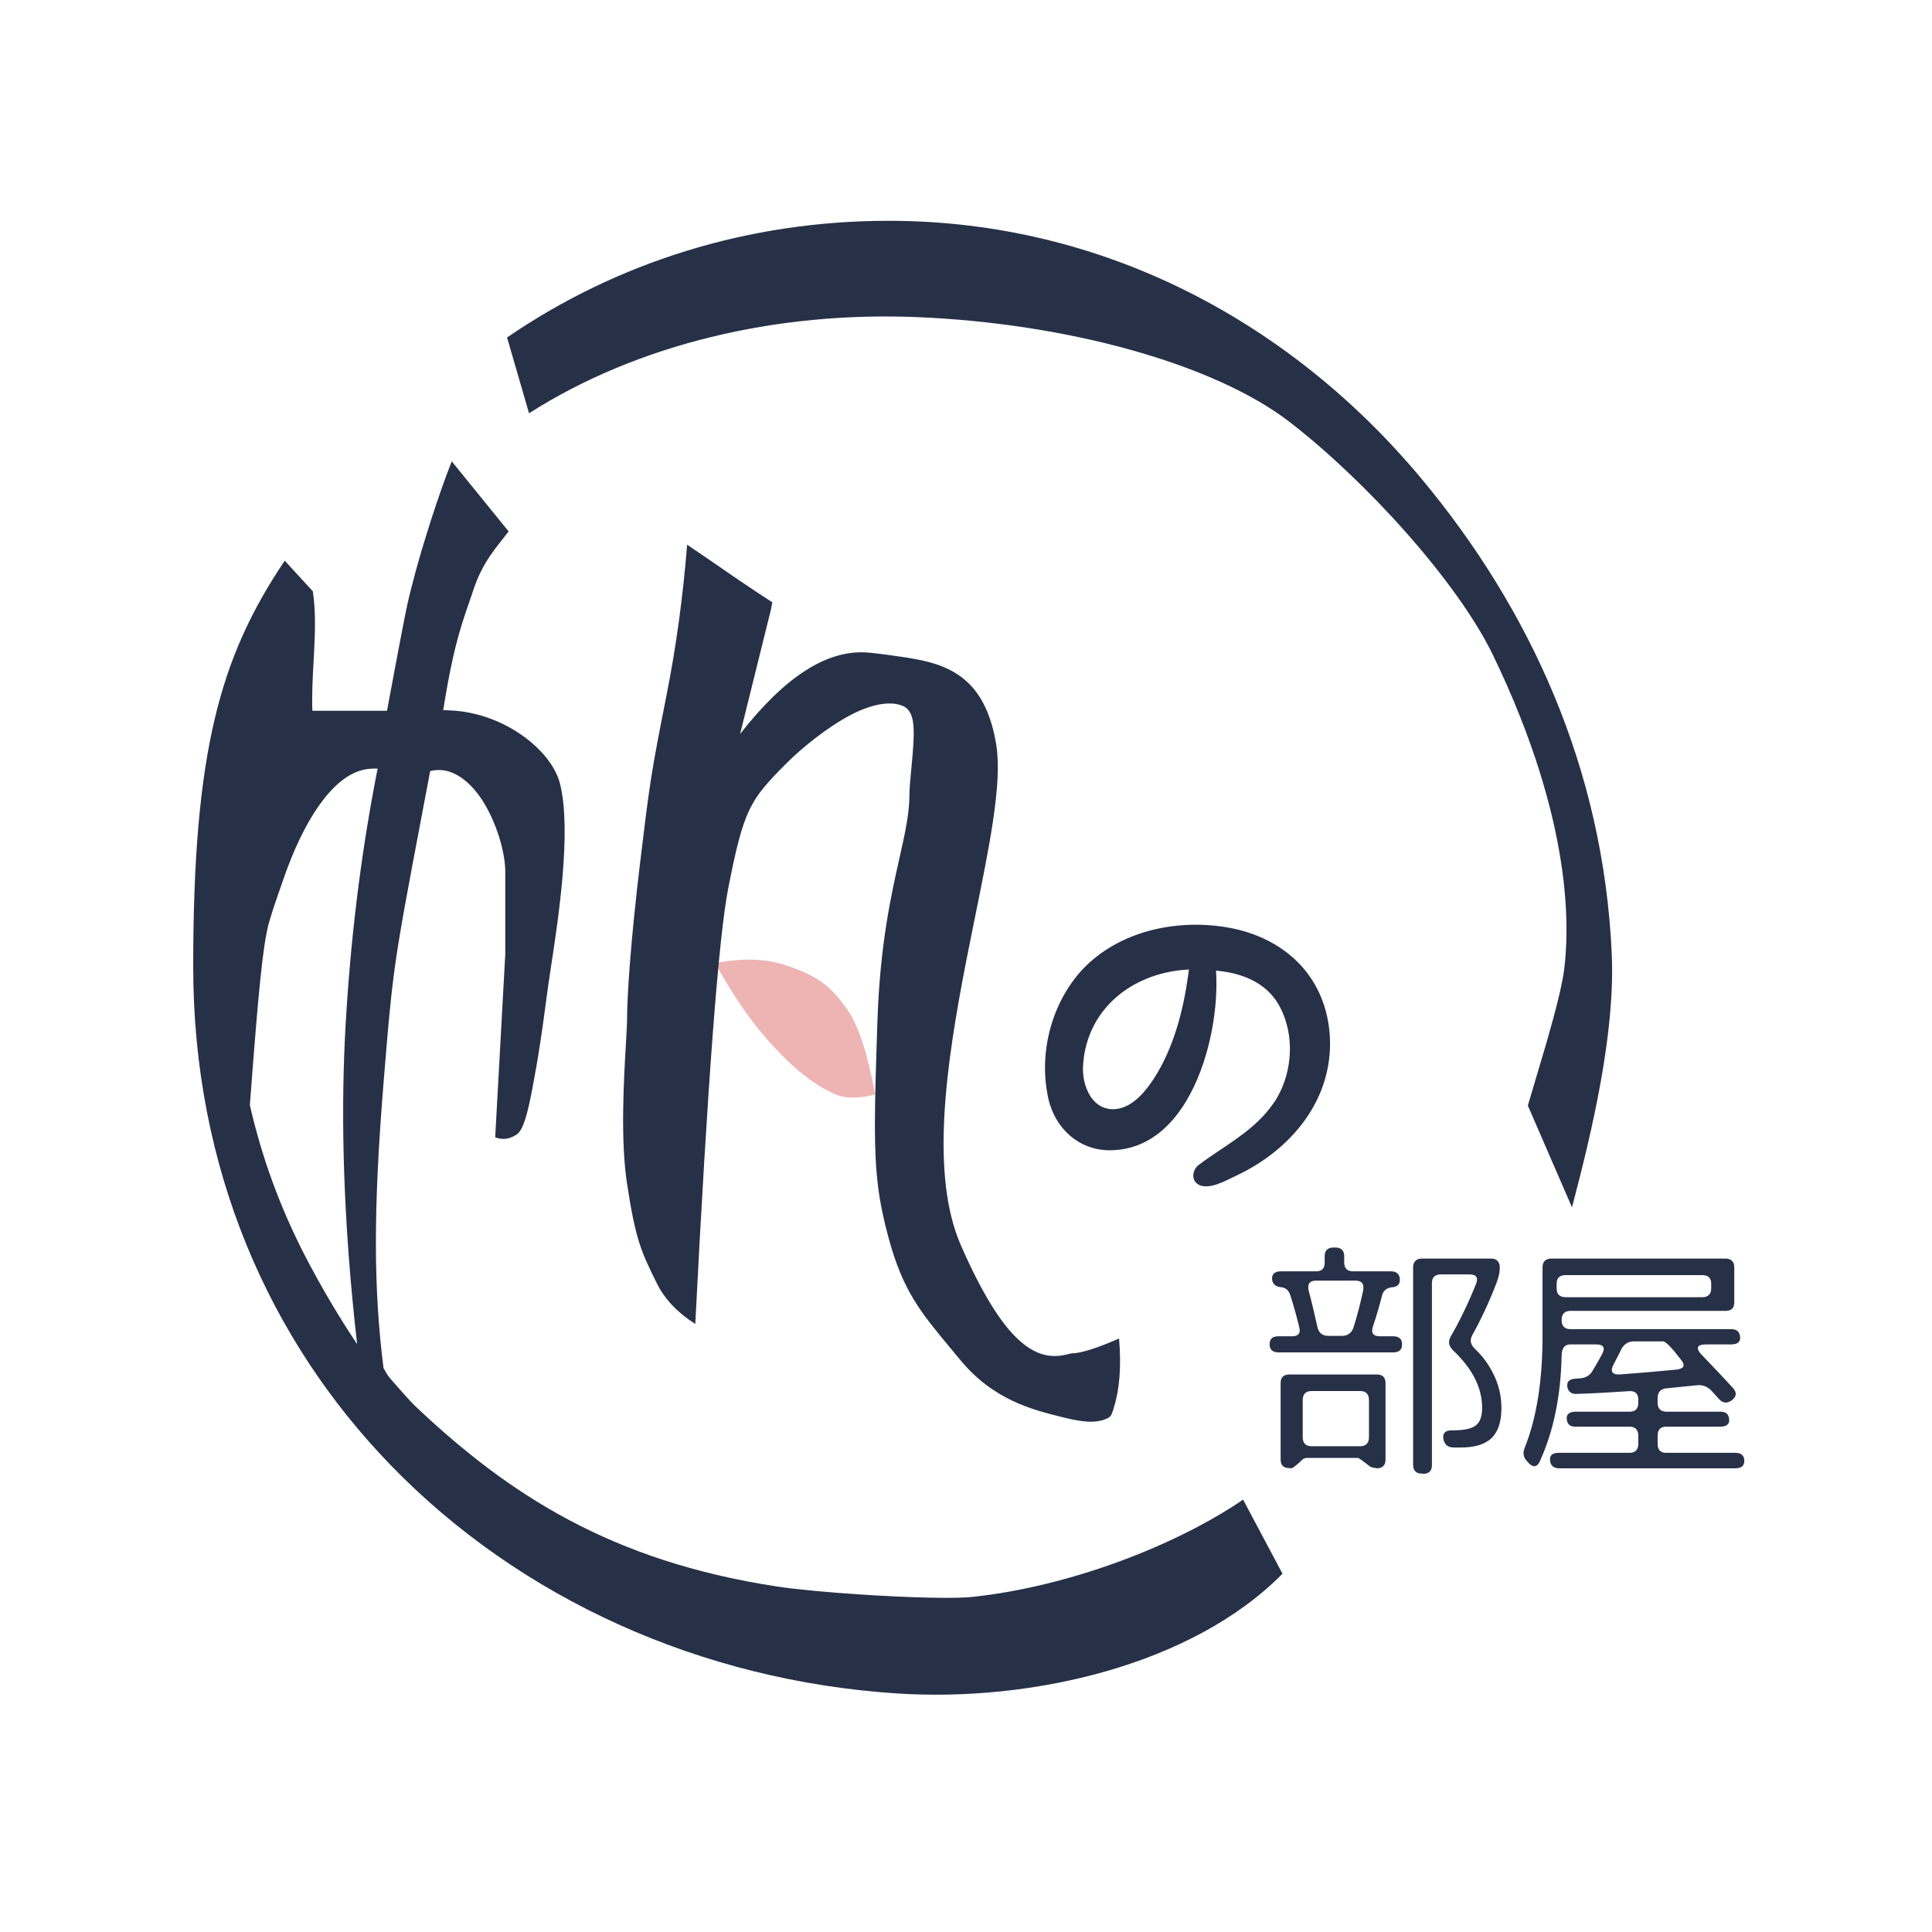
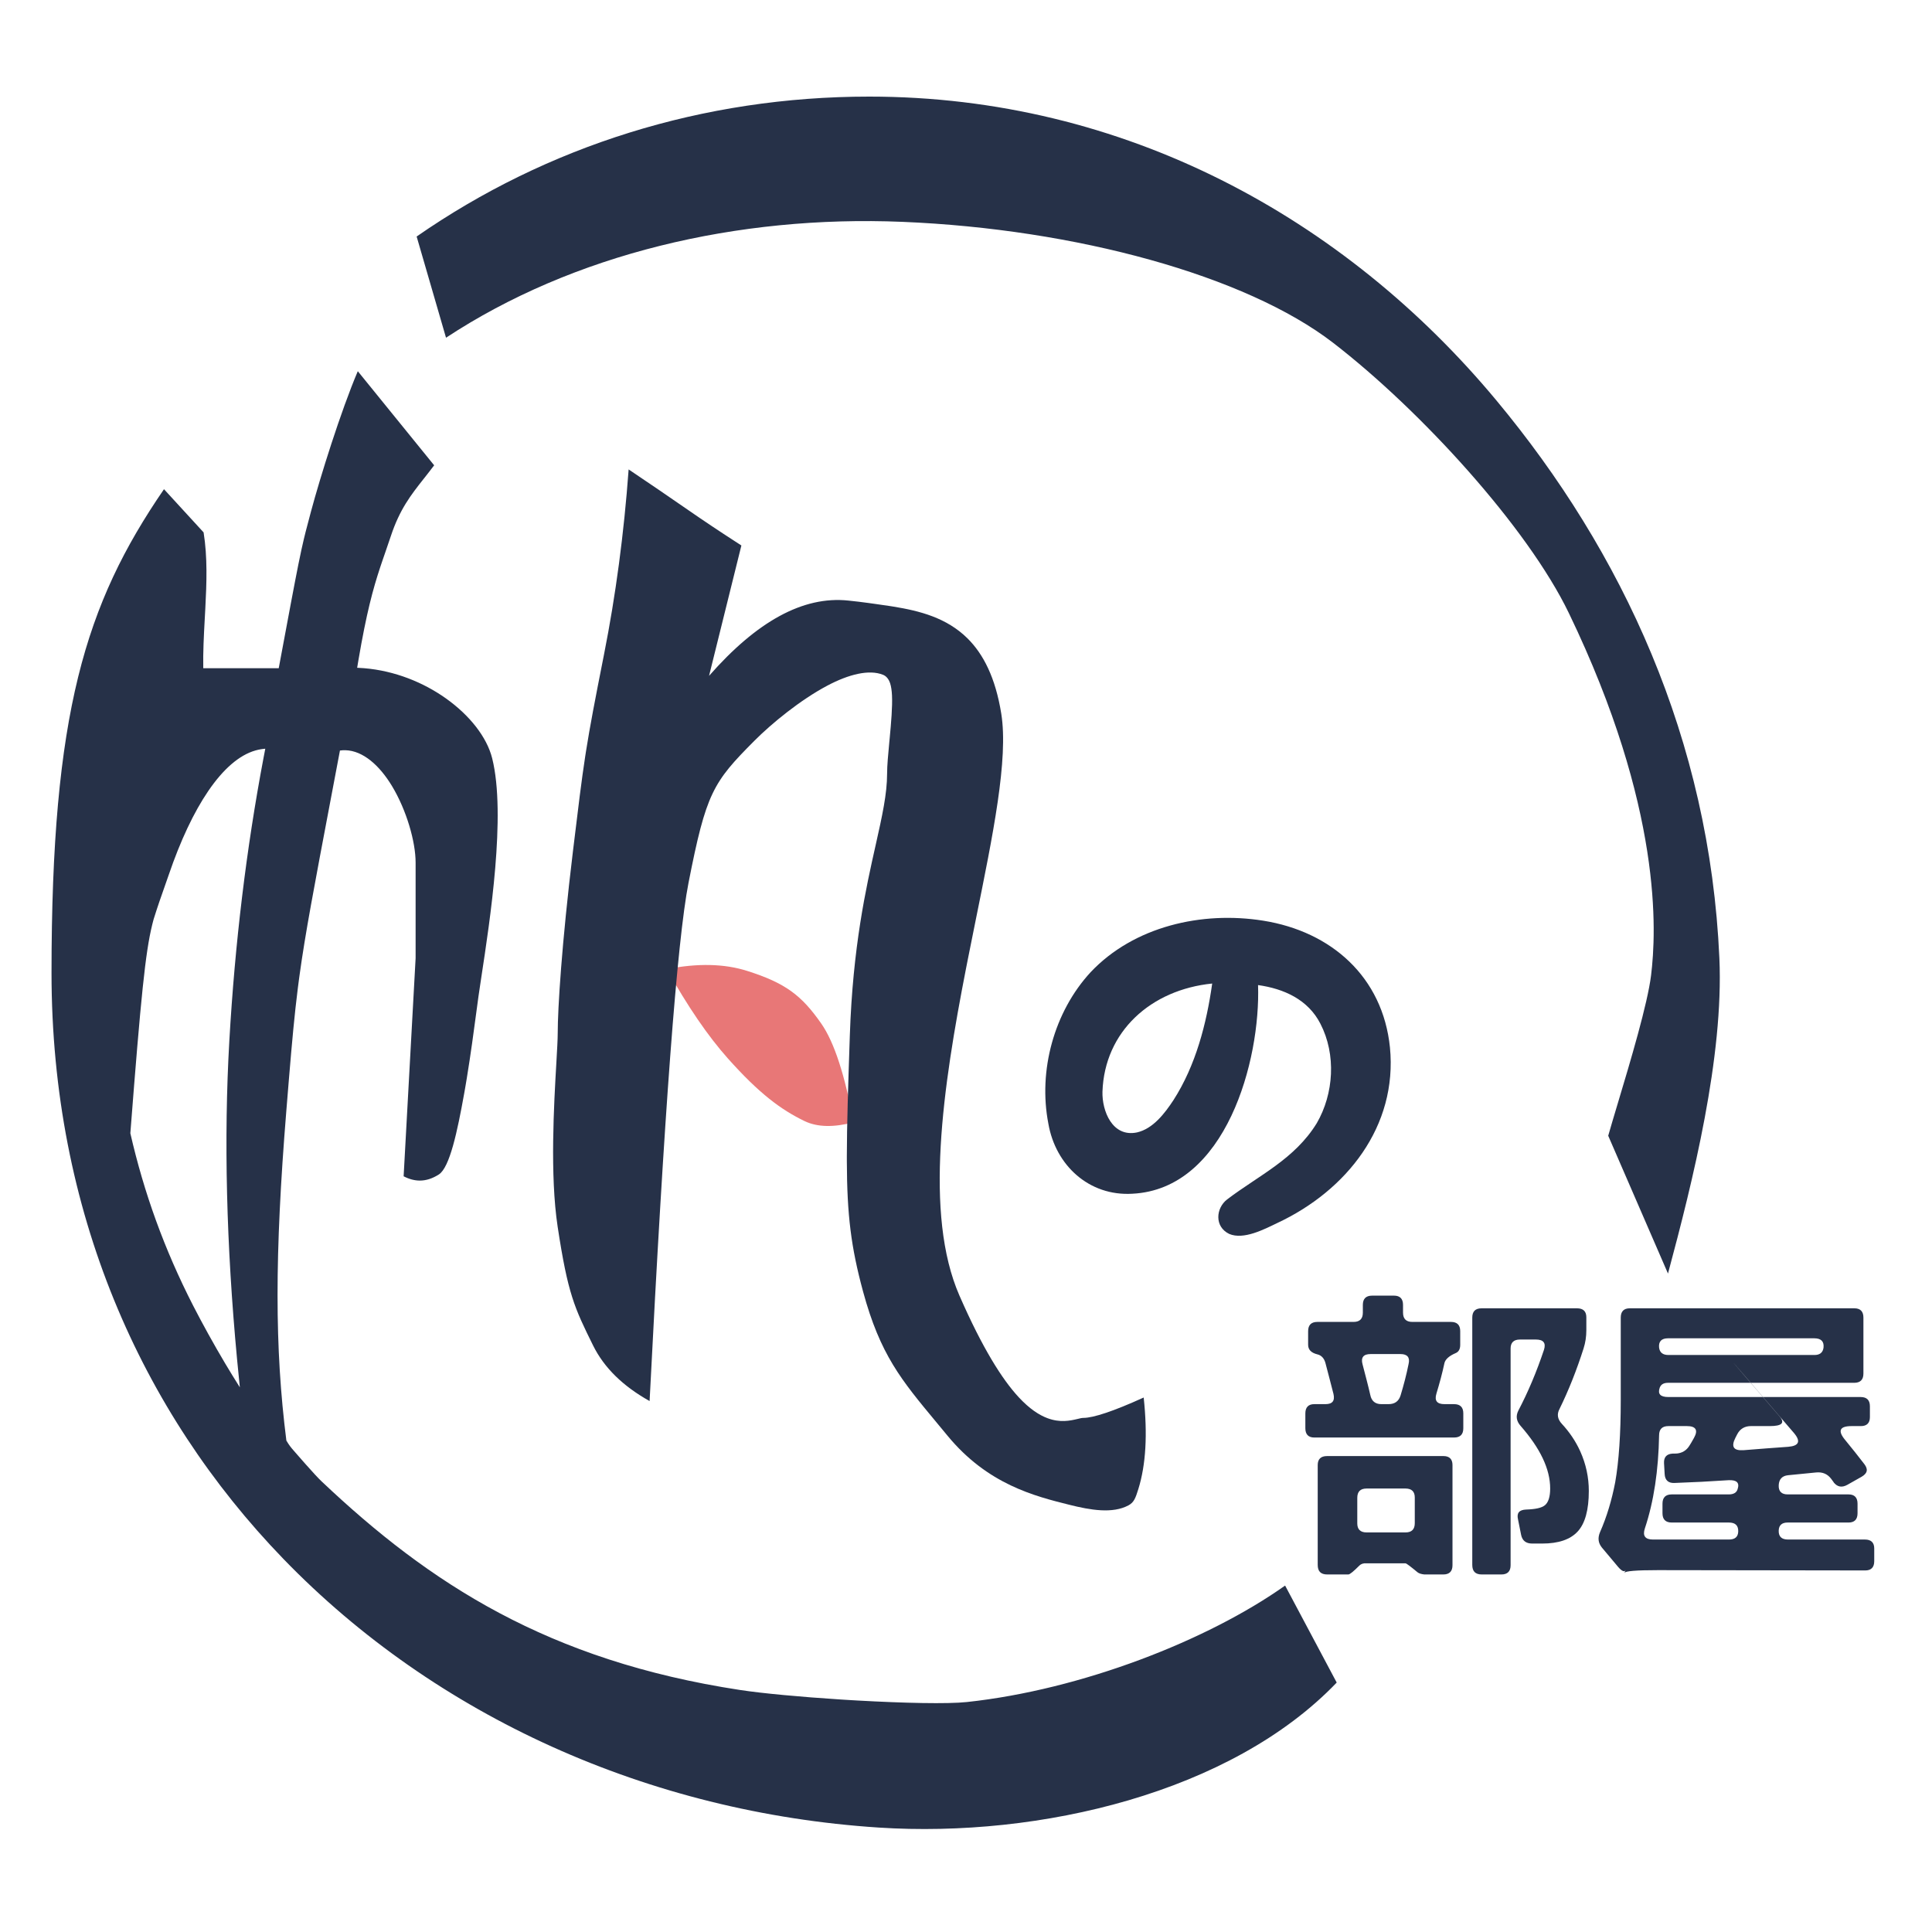
- <svg xmlns="http://www.w3.org/2000/svg" viewBox="0 0 350 350">
-   <g id="logo-dark" stroke="none" stroke-width="1" fill="none" fill-rule="evenodd">
-     <g transform="translate(35, 40)">
-       <path d="M94.548,134.487 C99.291,133.548 103.461,133.627 107.053,134.772 C112.966,136.656 115.469,138.553 118.528,142.943 C120.545,145.838 122.198,150.955 123.548,158.269 C120.481,159.075 117.922,159.051 115.898,158.067 C112.281,156.307 108.93,153.854 104.031,148.362 C100.921,144.876 97.762,140.249 94.548,134.487 Z" id="font1-dot" fill="#EEB4B4" />
-       <path d="M46.842,43.578 L57.144,56.273 C56.774,56.756 56.413,57.213 56.063,57.656 C53.93,60.358 52.172,62.617 50.744,66.92 C50.45,67.805 50.168,68.62 49.892,69.414 C49.831,69.59 49.772,69.76 49.713,69.932 L49.461,70.663 L49.294,71.156 C47.975,75.14 46.931,78.914 45.656,86.427 C45.592,86.804 45.531,87.172 45.472,87.531 L45.291,88.647 L46.421,88.691 C46.767,88.704 47.114,88.725 47.462,88.754 C52.03,89.136 56.287,90.868 59.649,93.254 C63.118,95.715 65.669,98.871 66.452,101.982 C68.606,110.541 66.093,126.783 64.813,135.186 C64.587,136.67 64.427,137.717 64.311,138.548 C64.211,139.261 64.096,140.122 63.967,141.093 C63.596,143.873 63.106,147.553 62.497,151.26 L62.35,152.144 C62.306,152.403 62.262,152.661 62.218,152.914 L62.08,153.691 C62.037,153.93 61.995,154.17 61.952,154.409 L61.823,155.126 C60.945,160.01 60.058,164.6 58.602,165.53 C57.805,166.039 57.007,166.32 56.191,166.32 C55.698,166.32 55.206,166.218 54.711,166.027 L56.536,132.814 L56.536,117.953 C56.536,114.562 55.081,109.454 52.733,105.554 C50.565,101.955 47.661,99.585 44.686,99.495 C44.098,99.477 43.512,99.545 42.93,99.692 L42.66,101.122 C42.239,103.347 41.846,105.421 41.479,107.36 C38.731,121.865 37.407,128.867 36.515,135.348 L36.408,136.141 L36.255,137.318 C35.743,141.372 35.363,145.499 34.872,151.43 L34.775,152.595 C34.678,153.782 34.575,155.041 34.466,156.384 C32.637,178.935 32.647,193.411 34.476,207.818 C35.113,209.059 35.451,209.447 35.846,209.901 C36.263,210.378 36.749,210.935 37.249,211.503 L37.761,212.082 C38.742,213.187 39.701,214.235 40.244,214.749 C57.131,230.732 75.712,242.825 105.765,247.409 C109.295,247.947 115.268,248.496 121.4,248.89 L122.661,248.969 L123.167,248.999 L124.174,249.057 C128.498,249.301 132.727,249.452 136.066,249.461 L136.82,249.461 C138.665,249.454 140.194,249.398 141.254,249.284 C158.756,247.406 178.013,240.002 190.197,231.67 L197.338,245.093 C181.039,261.625 151.99,268.373 127.524,266.786 C92.046,264.483 59.208,249.636 35.738,225.385 C13.749,202.665 0,171.691 0,135.084 C0,95.905 4.925,78.929 16.582,61.57 L21.673,67.122 C22.224,70.799 22.083,74.609 21.883,78.41 L21.794,80.068 C21.633,82.999 21.483,85.916 21.589,88.761 L35.112,88.761 L35.423,87.093 C36.91,79.12 37.729,74.731 38.319,71.795 C38.684,69.997 38.918,68.928 39.154,67.94 L39.441,66.775 C39.721,65.678 39.958,64.797 40.249,63.709 C41.546,58.869 44.359,49.791 46.842,43.578 Z M33.411,99.245 C32.988,99.22 32.554,99.225 32.111,99.262 C31.511,99.312 30.937,99.415 30.391,99.57 C25.096,101.077 20.007,108.547 16.272,119.473 C16.017,120.218 15.782,120.883 15.548,121.545 L15.429,121.883 C14.97,123.182 14.49,124.576 13.654,127.394 C12.597,131.724 11.903,138.423 10.265,160.195 C12.386,169.475 15.586,178.387 20.107,187.207 C21.539,190 23.358,193.292 25.101,196.22 C25.83,197.445 26.609,198.712 27.398,199.961 C28.155,201.16 28.931,202.357 29.694,203.499 C29.534,202.099 29.382,200.707 29.238,199.323 C29.089,197.896 28.947,196.458 28.811,195.01 C27.143,177.238 26.741,160.787 27.61,145.658 C28.479,130.526 30.243,115.928 32.904,101.866 C32.993,101.394 33.083,100.921 33.175,100.449 C33.253,100.047 33.332,99.646 33.411,99.245 Z M89.481,58.68 C92.007,60.384 94.765,62.27 97.754,64.337 C98.008,64.513 98.263,64.688 98.519,64.864 L99.024,65.208 C101.347,66.79 103.575,68.246 104.914,69.113 L104.646,70.502 L99.074,92.967 C107.177,82.611 114.958,77.441 122.62,78.251 C123.659,78.36 124.69,78.477 125.705,78.62 C126.032,78.667 126.363,78.713 126.697,78.759 C127.472,78.866 128.255,78.975 129.036,79.095 L129.556,79.178 C133.416,79.804 137.446,80.777 140.539,83.846 C142.877,86.166 144.635,89.668 145.487,94.971 C146.593,101.85 144.235,113.304 141.647,126.077 L141.535,126.632 C141.125,128.654 140.71,130.707 140.301,132.779 L140.029,134.163 C136.379,152.856 133.479,172.802 139.065,185.579 C142.742,193.987 145.865,198.848 148.446,201.634 C150.27,203.603 151.888,204.619 153.277,205.142 C155.504,205.98 157.247,205.618 158.575,205.303 C158.882,205.229 159.057,205.171 159.212,205.171 C160.681,205.171 163.525,204.324 167.729,202.487 C168.145,207.413 167.854,211.559 166.808,214.918 C166.491,215.936 166.402,216.522 165.757,216.868 C163.473,218.093 160.307,217.452 157.279,216.69 C152.044,215.38 144.939,213.632 138.898,206.295 C138.304,205.574 137.735,204.888 137.187,204.228 C131.792,197.735 128.585,193.896 125.972,184.255 C124.142,177.506 123.524,172.576 123.498,164.346 L123.497,163.508 C123.504,158.688 123.695,152.764 123.96,144.828 C124.419,131.136 126.449,122.108 127.96,115.387 C128.977,110.858 129.748,107.328 129.748,104.145 C129.748,102.898 129.915,101.153 130.089,99.318 L130.149,98.679 C130.379,96.24 130.591,93.73 130.508,91.949 C130.467,91.075 130.35,90.344 130.174,89.804 C129.806,88.677 129.151,88.12 128.496,87.856 C126.138,86.906 122.674,87.632 118.991,89.585 C114.721,91.849 110.188,95.555 107.435,98.319 C100.843,104.936 99.736,106.58 96.929,120.905 C95.183,129.817 93.183,156.132 90.955,199.846 C87.756,197.812 85.423,195.375 83.999,192.497 C81.13,186.7 80.137,184.599 78.58,174.324 C77.382,166.42 78.014,155.594 78.384,149.18 C78.51,146.99 78.603,145.354 78.603,144.422 C78.603,140.649 79.211,130.741 80.967,116.228 C81.804,109.311 82.281,105.378 82.858,101.608 L82.984,100.802 C83.599,96.905 84.358,92.96 85.769,85.832 C87.498,77.099 88.736,68.047 89.481,58.68 Z" id="Down-circle-and-font1" fill="#263148" />
-       <path d="M125.969,0 C165.244,0 199.189,18.697 222.567,46.785 C242.044,70.187 255.49,99.102 256.986,132.848 C257.618,147.092 253.475,164.752 249.779,178.724 L241.783,160.287 C242.142,159.03 242.625,157.423 243.166,155.62 C243.757,153.649 244.407,151.48 245.047,149.275 L245.365,148.171 C246.751,143.331 248.016,138.477 248.373,135.549 C249.192,128.84 250.277,109.397 235.517,78.775 C229.036,65.33 212.314,47.005 198.63,36.449 C184.941,25.889 158.304,18.568 131.153,17.448 C105.815,16.403 80.58,22.263 60.843,34.869 L56.858,21.14 C76.809,7.464 100.61,0 125.969,0 Z" id="Upper-circle" fill="#263148" />
-       <path d="M186.993,127.95 C192.186,128.776 196.741,130.943 200.086,134.288 C203.244,137.447 205.315,141.654 205.835,146.74 C206.384,152.349 204.936,157.467 202.146,161.811 C199.064,166.61 194.353,170.465 188.887,173.016 C186.791,174.03 184.172,175.484 182.282,174.691 C181.939,174.521 181.677,174.298 181.495,174.036 C181.301,173.756 181.203,173.435 181.183,173.107 C181.138,172.34 181.506,171.54 182.154,171.039 C183.469,170.042 184.824,169.137 186.169,168.238 C189.999,165.677 193.725,163.153 196.322,158.926 C199.14,154.058 199.551,147.6 196.92,142.508 C194.849,138.452 190.825,136.579 186.488,135.972 C186.089,135.916 185.69,135.871 185.291,135.839 C185.318,136.233 185.337,136.619 185.35,136.997 C185.574,143.524 183.962,152.718 179.868,159.514 C176.919,164.409 172.662,168.073 166.78,168.364 C163.75,168.544 161.063,167.582 158.988,165.851 C156.807,164.031 155.304,161.371 154.775,158.312 C153.231,150.357 155.614,141.573 161.077,135.649 C167.577,128.762 177.797,126.482 186.993,127.95 Z M180.383,135.633 C179.968,135.654 179.55,135.685 179.129,135.727 C174.041,136.24 169.591,138.267 166.398,141.416 C163.287,144.483 161.357,148.616 161.19,153.488 C161.139,155.395 161.722,157.716 162.998,159.22 C163.575,159.901 164.288,160.422 165.137,160.707 C165.894,160.96 166.763,161.028 167.77,160.818 C170.486,160.205 172.564,157.647 174.067,155.35 C177.588,149.863 179.32,143.243 180.22,136.862 C180.277,136.454 180.332,136.045 180.383,135.633 Z" id="font2" fill="#263148" fill-rule="nonzero" />
-       <path d="M211.944,193.818 C212.169,192.606 211.718,192 210.589,192 L203.412,192 C202.193,192 201.787,192.657 202.103,193.919 C202.599,195.737 203.096,197.859 203.638,200.283 C203.863,201.444 204.54,202 205.579,202 L208.152,202 C209.19,202 209.912,201.444 210.228,200.384 C210.905,198.263 211.447,196.091 211.944,193.818 Z M202.085,224.116 C201.53,224.071 201.114,224.206 200.883,224.475 C199.82,225.507 199.173,226 198.849,226 L198.664,225.955 C197.555,226 197,225.462 197,224.43 L197,210.525 C197,209.493 197.555,209 198.618,209 L214.428,209 C215.491,209 216,209.538 216,210.57 L216,224.43 C216,225.462 215.445,226 214.382,226 L214.29,225.955 C213.781,225.91 213.365,225.821 213.088,225.596 C211.839,224.609 211.146,224.116 211.007,224.116 L202.085,224.116 Z M235.414,208.658 C236.487,210.696 237,212.827 237,215.096 C237,217.551 236.394,219.357 235.227,220.515 C234.015,221.673 232.149,222.229 229.676,222.229 L228.37,222.229 C227.344,222.229 226.738,221.766 226.504,220.793 C226.271,219.682 226.784,219.126 227.95,219.126 L228.09,219.126 C230.143,219.126 231.542,218.848 232.335,218.246 C233.128,217.644 233.501,216.578 233.501,215.05 C233.501,211.391 231.729,207.917 228.23,204.628 C227.437,203.841 227.297,203.007 227.81,202.127 C229.49,199.209 231.029,196.013 232.382,192.632 C232.848,191.474 232.475,190.872 231.216,190.872 L226.038,190.872 C224.965,190.872 224.405,191.381 224.405,192.447 L224.405,225.425 C224.405,226.49 223.845,227 222.773,227 L222.679,226.954 C221.56,227 221,226.444 221,225.333 L221,189.621 C221,188.556 221.56,188 222.633,188 L235.041,188 C236.02,188 236.534,188.417 236.673,189.251 C236.767,190.131 236.58,191.15 236.114,192.4 C234.854,195.689 233.408,198.838 231.729,201.849 C231.216,202.776 231.402,203.609 232.195,204.35 C233.548,205.647 234.621,207.083 235.414,208.658 Z M198.772,194.714 C198.496,193.771 197.945,193.277 197.071,193.187 C196.106,193.097 195.6,192.648 195.463,191.884 C195.325,190.851 195.876,190.312 197.071,190.312 L203.415,190.312 C204.472,190.312 204.977,189.773 204.977,188.74 L204.977,187.572 C204.977,186.539 205.529,186 206.586,186 L206.908,186 C207.965,186 208.517,186.539 208.517,187.572 L208.517,188.74 C208.517,189.773 209.068,190.312 210.126,190.312 L216.975,190.312 C217.94,190.312 218.492,190.761 218.583,191.615 C218.675,192.558 218.262,193.097 217.296,193.187 C216.239,193.277 215.596,193.771 215.366,194.714 C214.86,196.69 214.309,198.577 213.711,200.329 C213.343,201.496 213.757,202.08 214.998,202.08 L217.388,202.08 C218.4,202.08 218.951,202.53 218.997,203.428 C219.043,204.461 218.537,205 217.388,205 L196.612,205 C195.6,205 195.049,204.551 195.003,203.652 C194.957,202.619 195.463,202.08 196.566,202.08 L199.048,202.08 C200.197,202.08 200.657,201.541 200.381,200.463 C199.875,198.442 199.37,196.511 198.772,194.714 Z M211.403,222 C212.452,222 213,221.437 213,220.357 L213,213.643 C213,212.563 212.452,212 211.403,212 L202.597,212 C201.548,212 201,212.563 201,213.643 L201,220.357 C201,221.437 201.548,222 202.597,222 L211.403,222 Z" id="font3" fill="#263148" fill-rule="nonzero" />
-       <path d="M257.385,207.042 C256.607,208.42 257.019,209.086 258.529,208.991 C261.686,208.753 265.026,208.468 268.549,208.135 C270.013,207.993 270.379,207.422 269.601,206.423 C267.863,204.141 266.765,203 266.261,203 L260.999,203 C259.947,203 259.169,203.523 258.666,204.522 C258.254,205.425 257.797,206.233 257.385,207.042 Z M247,193.409 C247,194.455 247.559,195 248.631,195 L273.369,195 C274.441,195 275,194.455 275,193.409 L275,192.545 C275,191.5 274.441,191 273.369,191 L248.631,191 C247.559,191 247,191.5 247,192.545 L247,193.409 Z M243.985,224.666 C243.478,225.816 242.786,225.908 241.909,225.034 L241.725,224.804 C240.987,224.114 240.802,223.24 241.218,222.274 C243.385,216.845 244.446,210.082 244.446,201.939 L244.446,189.61 C244.446,188.552 245,188 246.061,188 L277.566,188 C278.627,188 279.18,188.552 279.18,189.61 L279.18,195.913 C279.18,196.971 278.673,197.477 277.612,197.477 L249.52,197.477 C248.459,197.477 247.906,198.029 247.906,199.087 L247.906,199.179 C247.906,200.237 248.459,200.789 249.52,200.789 L278.627,200.789 C279.503,200.789 280.057,201.157 280.195,201.939 C280.426,202.998 279.872,203.55 278.627,203.55 L274.198,203.55 C272.353,203.55 272.077,204.194 273.368,205.528 C275.259,207.506 277.151,209.484 278.95,211.462 C279.688,212.291 279.595,213.027 278.719,213.671 L278.673,213.717 C277.796,214.315 277.012,214.177 276.32,213.349 C275.905,212.889 275.49,212.429 275.075,211.969 C274.337,211.186 273.414,210.818 272.353,210.956 C270.185,211.186 268.34,211.37 266.91,211.508 C265.849,211.6 265.296,212.199 265.296,213.257 L265.296,214.131 C265.296,215.189 265.849,215.741 266.91,215.741 L276.689,215.741 C277.566,215.741 278.073,216.109 278.212,216.845 C278.442,217.903 277.889,218.455 276.643,218.455 L266.864,218.455 C265.803,218.455 265.296,219.007 265.296,220.065 L265.296,221.584 C265.296,222.642 265.803,223.194 266.864,223.194 L279.365,223.194 C280.333,223.194 280.841,223.562 280.979,224.344 C281.118,225.448 280.564,226 279.365,226 L247.399,226 C246.476,225.954 245.969,225.54 245.83,224.758 C245.646,223.7 246.153,223.194 247.399,223.194 L260.176,223.194 C261.237,223.194 261.79,222.642 261.79,221.584 L261.79,220.065 C261.79,219.007 261.237,218.455 260.176,218.455 L250.397,218.455 C249.52,218.455 249.013,218.087 248.875,217.351 C248.644,216.293 249.198,215.741 250.443,215.741 L260.222,215.741 C261.283,215.741 261.79,215.189 261.79,214.131 L261.79,213.533 C261.79,212.475 261.237,211.969 260.176,212.015 C256.762,212.245 253.58,212.429 250.627,212.521 C249.751,212.567 249.198,212.199 248.967,211.416 C248.736,210.358 249.244,209.806 250.489,209.76 C250.351,209.76 250.535,209.76 251.043,209.714 C252.196,209.668 253.026,209.208 253.533,208.288 C254.087,207.368 254.641,206.402 255.194,205.39 C255.886,204.148 255.517,203.55 254.133,203.55 L249.52,203.55 C248.459,203.55 247.952,204.194 247.906,205.482 C247.768,212.889 246.43,219.283 243.985,224.666 Z" id="font4" fill="#263148" fill-rule="nonzero" />
+ <svg xmlns="http://www.w3.org/2000/svg" width="300px" height="300px" viewBox="0 0 300 300" version="1.1">
+   <g id="logo" stroke="none" stroke-width="1" fill="none" fill-rule="evenodd">
+     <g id="logo-white" transform="translate(8, 15)">
+       <path d="M95.548,135.487 C100.291,134.548 104.461,134.627 108.053,135.772 C113.966,137.656 116.469,139.553 119.528,143.943 C121.545,146.838 123.198,151.955 124.548,159.269 C121.481,160.075 118.922,160.051 116.898,159.067 C113.281,157.307 109.93,154.854 105.031,149.362 C101.921,145.876 98.762,141.249 95.548,135.487 Z" id="font1-dot" fill="#E87777" />
+       <path d="M47.559,42.641 L59.415,57.252 C58.868,57.983 58.343,58.649 57.839,59.287 C55.784,61.889 54.075,64.07 52.693,68.234 C52.397,69.127 52.113,69.947 51.835,70.747 C51.776,70.917 51.717,71.087 51.658,71.258 L51.408,71.985 L51.243,72.47 C51.217,72.546 51.191,72.623 51.166,72.699 L51.012,73.161 C49.937,76.416 48.904,80.153 47.642,87.594 C47.579,87.969 47.518,88.335 47.459,88.691 C47.821,88.705 48.182,88.727 48.545,88.758 C53.299,89.155 57.729,90.956 61.227,93.438 C64.919,96.058 67.59,99.436 68.422,102.738 C70.624,111.489 68.043,128.182 66.76,136.605 C66.576,137.816 66.417,138.858 66.301,139.686 C66.202,140.398 66.087,141.256 65.958,142.225 C65.588,145.006 65.096,148.7 64.484,152.425 L64.336,153.311 C64.292,153.571 64.247,153.831 64.203,154.088 L64.065,154.868 C63.02,160.682 61.835,166.29 60.14,167.373 C59.166,167.995 58.185,168.32 57.191,168.32 C56.357,168.32 55.519,168.092 54.675,167.653 L56.536,133.786 L56.536,118.953 C56.536,115.701 55.126,110.807 52.876,107.07 C50.93,103.839 48.363,101.576 45.655,101.494 C45.366,101.485 45.076,101.502 44.787,101.541 C44.739,101.795 44.691,102.05 44.642,102.308 C44.222,104.533 43.829,106.607 43.462,108.546 C40.719,123.026 39.396,130.015 38.506,136.482 L38.399,137.27 L38.247,138.443 C37.737,142.485 37.358,146.6 36.868,152.512 L36.772,153.676 C36.674,154.864 36.572,156.123 36.463,157.465 C34.641,179.925 34.646,194.343 36.468,208.692 C36.93,209.476 37.239,209.83 37.6,210.243 C38.015,210.719 38.5,211.275 38.998,211.84 L39.509,212.418 C40.466,213.497 41.401,214.521 41.932,215.023 C58.68,230.875 77.107,242.873 106.916,247.42 C110.426,247.955 116.367,248.5 122.463,248.892 L123.72,248.971 L124.225,249.001 L125.23,249.059 C132.313,249.457 139.138,249.613 142.147,249.29 C159.932,247.381 179.548,239.718 191.55,231.206 L199.563,246.267 C183.184,263.365 153.471,270.407 128.459,268.784 C92.727,266.464 59.657,251.505 36.019,227.081 C13.861,204.186 -1.42108547e-14,172.975 -1.42108547e-14,136.084 C-1.42108547e-14,95.804 5.207,78.828 17.464,60.962 L23.615,67.669 C24.23,71.505 24.091,75.489 23.882,79.464 L23.792,81.123 C23.651,83.693 23.518,86.252 23.562,88.761 L35.281,88.761 C36.871,80.239 37.727,75.639 38.339,72.596 C38.707,70.783 38.943,69.704 39.183,68.701 L39.472,67.527 C39.754,66.425 39.991,65.539 40.284,64.446 C41.701,59.158 44.921,48.834 47.559,42.641 Z M33.193,101.259 C32.66,101.303 32.15,101.394 31.665,101.532 C26.555,102.986 21.792,110.342 18.219,120.796 C17.962,121.547 17.726,122.215 17.491,122.878 C16.998,124.272 16.514,125.641 15.865,127.71 L15.829,127.84 L15.759,128.104 C15.736,128.19 15.714,128.277 15.692,128.365 L15.625,128.631 C14.574,132.94 13.892,139.607 12.24,160.972 C14.343,170.172 17.515,179.007 21.997,187.751 C23.42,190.527 25.228,193.799 26.96,196.709 C27.685,197.926 28.459,199.185 29.243,200.427 C29.094,198.996 28.951,197.555 28.815,196.104 C27.142,178.277 26.74,161.776 27.612,146.601 C28.483,131.424 30.253,116.784 32.921,102.68 C33.011,102.206 33.101,101.733 33.193,101.259 Z M89.614,57.892 C92.521,59.841 95.757,62.049 99.323,64.515 C99.576,64.689 99.829,64.864 100.083,65.038 L100.587,65.382 C103.27,67.209 105.828,68.869 107.024,69.639 L107.122,69.701 L106.622,71.717 L102.101,89.946 C109.509,81.503 116.694,77.513 123.725,78.256 C124.776,78.367 125.818,78.485 126.845,78.63 C127.172,78.676 127.502,78.722 127.834,78.768 C128.61,78.876 129.4,78.985 130.192,79.108 L130.716,79.191 C134.779,79.85 138.995,80.913 142.243,84.136 C144.698,86.572 146.578,90.234 147.475,95.812 C148.609,102.868 146.178,114.686 143.515,127.83 C143.105,129.851 142.691,131.902 142.282,133.972 L142.01,135.354 C138.405,153.82 135.458,173.545 140.982,186.179 C144.591,194.434 147.645,199.218 150.18,201.955 C151.862,203.77 153.346,204.723 154.629,205.206 C156.612,205.952 158.164,205.61 159.339,205.331 C159.674,205.252 159.963,205.171 160.212,205.171 C161.76,205.171 164.889,204.145 169.591,202.007 C170.204,207.704 169.937,212.442 168.763,216.216 C168.325,217.62 168.083,218.291 167.23,218.749 C164.759,220.074 161.339,219.491 158.036,218.66 C152.719,217.329 145.375,215.521 139.126,207.93 C138.533,207.211 137.965,206.526 137.417,205.867 C131.943,199.278 128.677,195.366 126.007,185.517 C124.154,178.68 123.525,173.687 123.498,165.347 L123.497,164.507 C123.504,159.678 123.695,153.744 123.961,145.795 C124.422,132.009 126.466,122.921 127.987,116.156 C128.982,111.727 129.748,108.267 129.748,105.145 C129.748,103.874 129.916,102.094 130.093,100.223 L130.154,99.585 C130.379,97.197 130.59,94.74 130.509,92.996 C130.473,92.23 130.378,91.588 130.223,91.114 C129.979,90.366 129.566,89.962 129.122,89.783 C126.96,88.912 123.798,89.698 120.46,91.468 C116.277,93.686 111.839,97.318 109.143,100.024 C102.703,106.489 101.65,108.113 98.91,122.098 C97.145,131.105 95.128,157.925 92.87,202.555 C88.742,200.25 85.809,197.388 84.103,193.941 C81.187,188.049 80.174,185.916 78.591,175.474 C77.378,167.467 78.019,156.487 78.391,150.031 C78.51,147.959 78.603,146.343 78.603,145.422 C78.603,141.633 79.211,131.682 80.975,117.108 C81.813,110.176 82.292,106.235 82.87,102.455 L82.996,101.646 C83.613,97.739 84.373,93.784 85.788,86.638 C87.615,77.412 88.89,67.829 89.614,57.892 Z" id="Down-circle-and-font1" fill="#263148" />
+       <path d="M126.969,5.68434189e-14 C166.553,5.68434189e-14 200.771,18.834 224.335,47.146 C243.948,70.709 257.478,99.826 258.985,133.803 C259.664,149.102 254.885,168.319 251.004,182.758 L241.723,161.358 C242.093,160.047 242.619,158.295 243.215,156.308 C245.16,149.829 247.837,140.878 248.38,136.428 C249.191,129.783 250.231,110.53 235.616,80.209 C229.188,66.874 212.59,48.709 199.02,38.241 C185.446,27.77 159.022,20.557 132.112,19.447 C106.502,18.391 80.993,24.435 61.258,37.441 L56.696,21.726 C76.933,7.677 101.15,5.68434189e-14 126.969,5.68434189e-14 Z" id="Upper-circle" fill="#263148" />
+       <path d="M154.79,159.482 C155.91,165.962 161.11,170.762 167.83,170.362 C182.39,169.642 187.75,149.642 187.35,137.962 C191.35,138.522 195.11,140.202 197.03,143.962 C199.51,148.762 199.11,154.842 196.47,159.402 C193.03,165.002 187.51,167.482 182.55,171.242 C180.79,172.602 180.55,175.482 182.87,176.602 C185.11,177.562 188.31,175.882 190.31,174.922 C201.11,169.882 209.03,159.882 207.83,147.642 C206.71,136.682 198.71,129.642 188.15,127.962 C178.63,126.442 168.07,128.842 161.35,135.962 C155.67,142.122 153.19,151.242 154.79,159.482 Z M163.19,154.522 C163.51,145.162 170.71,138.682 180.23,137.722 C179.35,143.962 177.67,150.442 174.23,155.802 C172.87,157.882 171.03,160.282 168.55,160.842 C164.71,161.642 163.11,157.482 163.19,154.522 Z" id="font2" fill="#263148" fill-rule="nonzero" />
+       <path d="M210.726,196.794 C210.966,195.786 210.534,195.258 209.478,195.258 L204.822,195.258 C203.718,195.258 203.286,195.786 203.574,196.842 C204.006,198.522 204.438,200.106 204.774,201.594 C204.966,202.554 205.542,203.034 206.502,203.034 L207.606,203.034 C208.566,203.034 209.19,202.602 209.478,201.69 C209.958,200.106 210.39,198.474 210.726,196.794 Z M204.198,227.754 C203.718,227.706 203.334,227.85 203.094,228.09 C202.182,229.002 201.606,229.482 201.366,229.482 L198.102,229.482 C197.094,229.482 196.614,229.002 196.614,227.994 L196.614,212.49 C196.614,211.578 197.094,211.098 198.054,211.098 L216.15,211.098 C217.062,211.098 217.542,211.578 217.542,212.49 L217.542,228.042 C217.542,229.002 217.062,229.482 216.102,229.482 L213.174,229.482 C212.742,229.434 212.358,229.338 212.118,229.146 C211.014,228.234 210.39,227.754 210.246,227.754 L204.198,227.754 Z M237.366,210.33 C238.278,212.346 238.71,214.41 238.71,216.522 C238.71,219.45 238.134,221.562 236.982,222.81 C235.83,224.058 234.006,224.682 231.462,224.682 L229.926,224.682 C228.966,224.682 228.39,224.25 228.198,223.338 L227.718,220.938 C227.478,219.93 227.91,219.45 228.966,219.402 C230.406,219.354 231.366,219.162 231.894,218.73 C232.422,218.298 232.71,217.434 232.71,216.138 C232.71,213.114 231.174,209.898 228.102,206.394 C227.478,205.674 227.334,204.906 227.766,204.042 C229.254,201.21 230.598,198.042 231.75,194.586 C232.086,193.53 231.654,193.002 230.502,193.002 L228.006,193.002 C227.046,193.002 226.566,193.482 226.566,194.394 L226.566,228.042 C226.566,229.002 226.086,229.482 225.126,229.482 L222.102,229.482 C221.094,229.482 220.614,229.002 220.614,227.994 L220.614,189.594 C220.614,188.634 221.094,188.154 222.054,188.154 L236.886,188.154 C237.846,188.154 238.326,188.634 238.326,189.546 L238.326,191.562 C238.326,192.57 238.182,193.482 237.894,194.394 C236.838,197.706 235.59,200.874 234.15,203.802 C233.718,204.618 233.862,205.386 234.534,206.106 C235.686,207.354 236.646,208.746 237.366,210.33 Z M197.814,196.65 C197.622,195.93 197.19,195.45 196.566,195.306 C195.606,195.066 195.126,194.586 195.126,193.818 L195.126,191.706 C195.126,190.746 195.606,190.266 196.566,190.266 L202.182,190.266 C203.142,190.266 203.622,189.786 203.622,188.826 L203.622,187.626 C203.622,186.666 204.102,186.186 205.062,186.186 L208.47,186.186 C209.382,186.186 209.862,186.666 209.862,187.626 L209.862,188.826 C209.862,189.786 210.342,190.266 211.302,190.266 L217.302,190.266 C218.262,190.266 218.742,190.746 218.742,191.706 L218.742,193.818 C218.742,194.49 218.502,194.922 218.022,195.114 C217.014,195.546 216.438,196.074 216.294,196.65 C215.958,198.234 215.526,199.818 215.046,201.402 C214.71,202.506 215.142,203.034 216.294,203.034 L217.782,203.034 C218.742,203.034 219.222,203.514 219.222,204.474 L219.222,206.778 C219.222,207.738 218.742,208.218 217.782,208.218 L196.086,208.218 C195.174,208.218 194.694,207.738 194.694,206.778 L194.694,204.474 C194.694,203.514 195.174,203.034 196.086,203.034 L197.814,203.034 C198.918,203.034 199.302,202.506 199.062,201.45 C198.678,199.914 198.246,198.33 197.814,196.65 Z M210.246,222.954 C211.206,222.954 211.686,222.474 211.686,221.514 L211.686,217.53 C211.686,216.618 211.206,216.138 210.246,216.138 L204.198,216.138 C203.238,216.138 202.758,216.618 202.758,217.578 L202.758,221.562 C202.758,222.474 203.238,222.954 204.198,222.954 L210.246,222.954 Z" id="font3" fill="#263148" fill-rule="nonzero" />
+       <path d="M269.686,209.658 C271.366,209.514 271.654,208.794 270.55,207.498 C258.886,193.914 258.118,193.098 268.342,204.954 C269.206,205.962 268.678,206.442 266.806,206.442 L263.878,206.442 C262.918,206.442 262.198,206.874 261.766,207.69 C260.902,209.37 260.806,209.562 261.478,208.266 C260.758,209.658 261.19,210.282 262.726,210.186 C265.174,209.994 267.526,209.802 269.686,209.658 Z M252.022,215.274 C251.062,215.322 250.534,214.842 250.486,213.882 L250.39,212.202 C250.342,211.29 250.774,210.762 251.734,210.714 C251.83,210.714 251.926,210.714 252.022,210.714 C253.174,210.666 253.222,210.666 252.214,210.714 C253.174,210.666 253.894,210.234 254.374,209.418 C254.518,209.226 254.71,208.842 255.046,208.266 C255.718,207.066 255.334,206.442 253.942,206.442 L251.062,206.442 C250.102,206.442 249.622,206.922 249.622,207.882 C249.526,213.306 248.806,218.154 247.414,222.33 C247.03,223.482 247.462,224.058 248.662,224.058 L260.47,224.058 C261.382,224.058 261.862,223.674 261.91,222.858 C261.958,221.898 261.478,221.418 260.47,221.418 L251.59,221.418 C250.63,221.418 250.15,220.938 250.15,219.978 L250.15,218.49 C250.15,217.53 250.63,217.05 251.59,217.05 L260.47,217.05 C261.19,217.05 261.67,216.762 261.814,216.234 C262.15,215.226 261.67,214.794 260.422,214.842 C257.59,215.034 254.758,215.178 252.022,215.274 Z M251.062,195.402 L273.766,195.402 C274.582,195.402 275.062,195.018 275.158,194.25 C275.254,193.29 274.774,192.81 273.718,192.81 L251.014,192.81 C250.006,192.81 249.526,193.29 249.622,194.25 C249.718,195.018 250.198,195.402 251.062,195.402 Z M281.494,212.346 C282.118,213.162 281.974,213.786 281.062,214.314 L278.854,215.562 C277.99,216.042 277.27,215.898 276.694,215.13 C276.934,215.466 276.838,215.274 276.358,214.65 C275.782,213.882 275.014,213.546 274.006,213.642 C272.518,213.786 271.078,213.93 269.638,214.074 C268.726,214.17 268.246,214.698 268.198,215.61 C268.15,216.57 268.63,217.05 269.59,217.05 L279.046,217.05 C279.958,217.05 280.438,217.53 280.438,218.49 L280.438,219.978 C280.438,220.938 279.958,221.418 279.046,221.418 L269.59,221.418 C268.726,221.418 268.246,221.802 268.198,222.618 C268.15,223.578 268.63,224.058 269.638,224.058 L281.59,224.058 C282.55,224.058 283.03,224.538 283.03,225.45 L283.03,227.418 C283.03,228.378 282.55,228.858 281.638,228.858 L249.43,228.81 C246.118,228.81 244.342,228.954 244.198,229.242 C244.294,229.05 244.39,228.906 244.438,228.81 C244.198,229.194 243.718,228.906 242.998,227.994 L240.742,225.306 C240.166,224.586 240.07,223.818 240.454,222.906 C241.51,220.506 242.278,217.914 242.806,215.178 C243.382,211.914 243.67,207.642 243.67,202.41 L243.67,189.594 C243.67,188.634 244.15,188.154 245.062,188.154 L279.958,188.154 C280.87,188.154 281.35,188.634 281.35,189.594 L281.35,198.282 C281.35,199.242 280.87,199.722 279.91,199.722 L251.014,199.722 C250.342,199.722 249.91,199.962 249.718,200.49 C249.382,201.45 249.814,201.93 251.062,201.93 L280.918,201.93 C281.878,201.93 282.358,202.41 282.358,203.37 L282.358,205.05 C282.358,205.962 281.878,206.442 280.966,206.442 L279.526,206.442 C277.654,206.442 277.318,207.162 278.518,208.602 C279.574,209.898 280.582,211.146 281.494,212.346 Z" id="font4" fill="#263148" fill-rule="nonzero" />
    </g>
  </g>
</svg>
